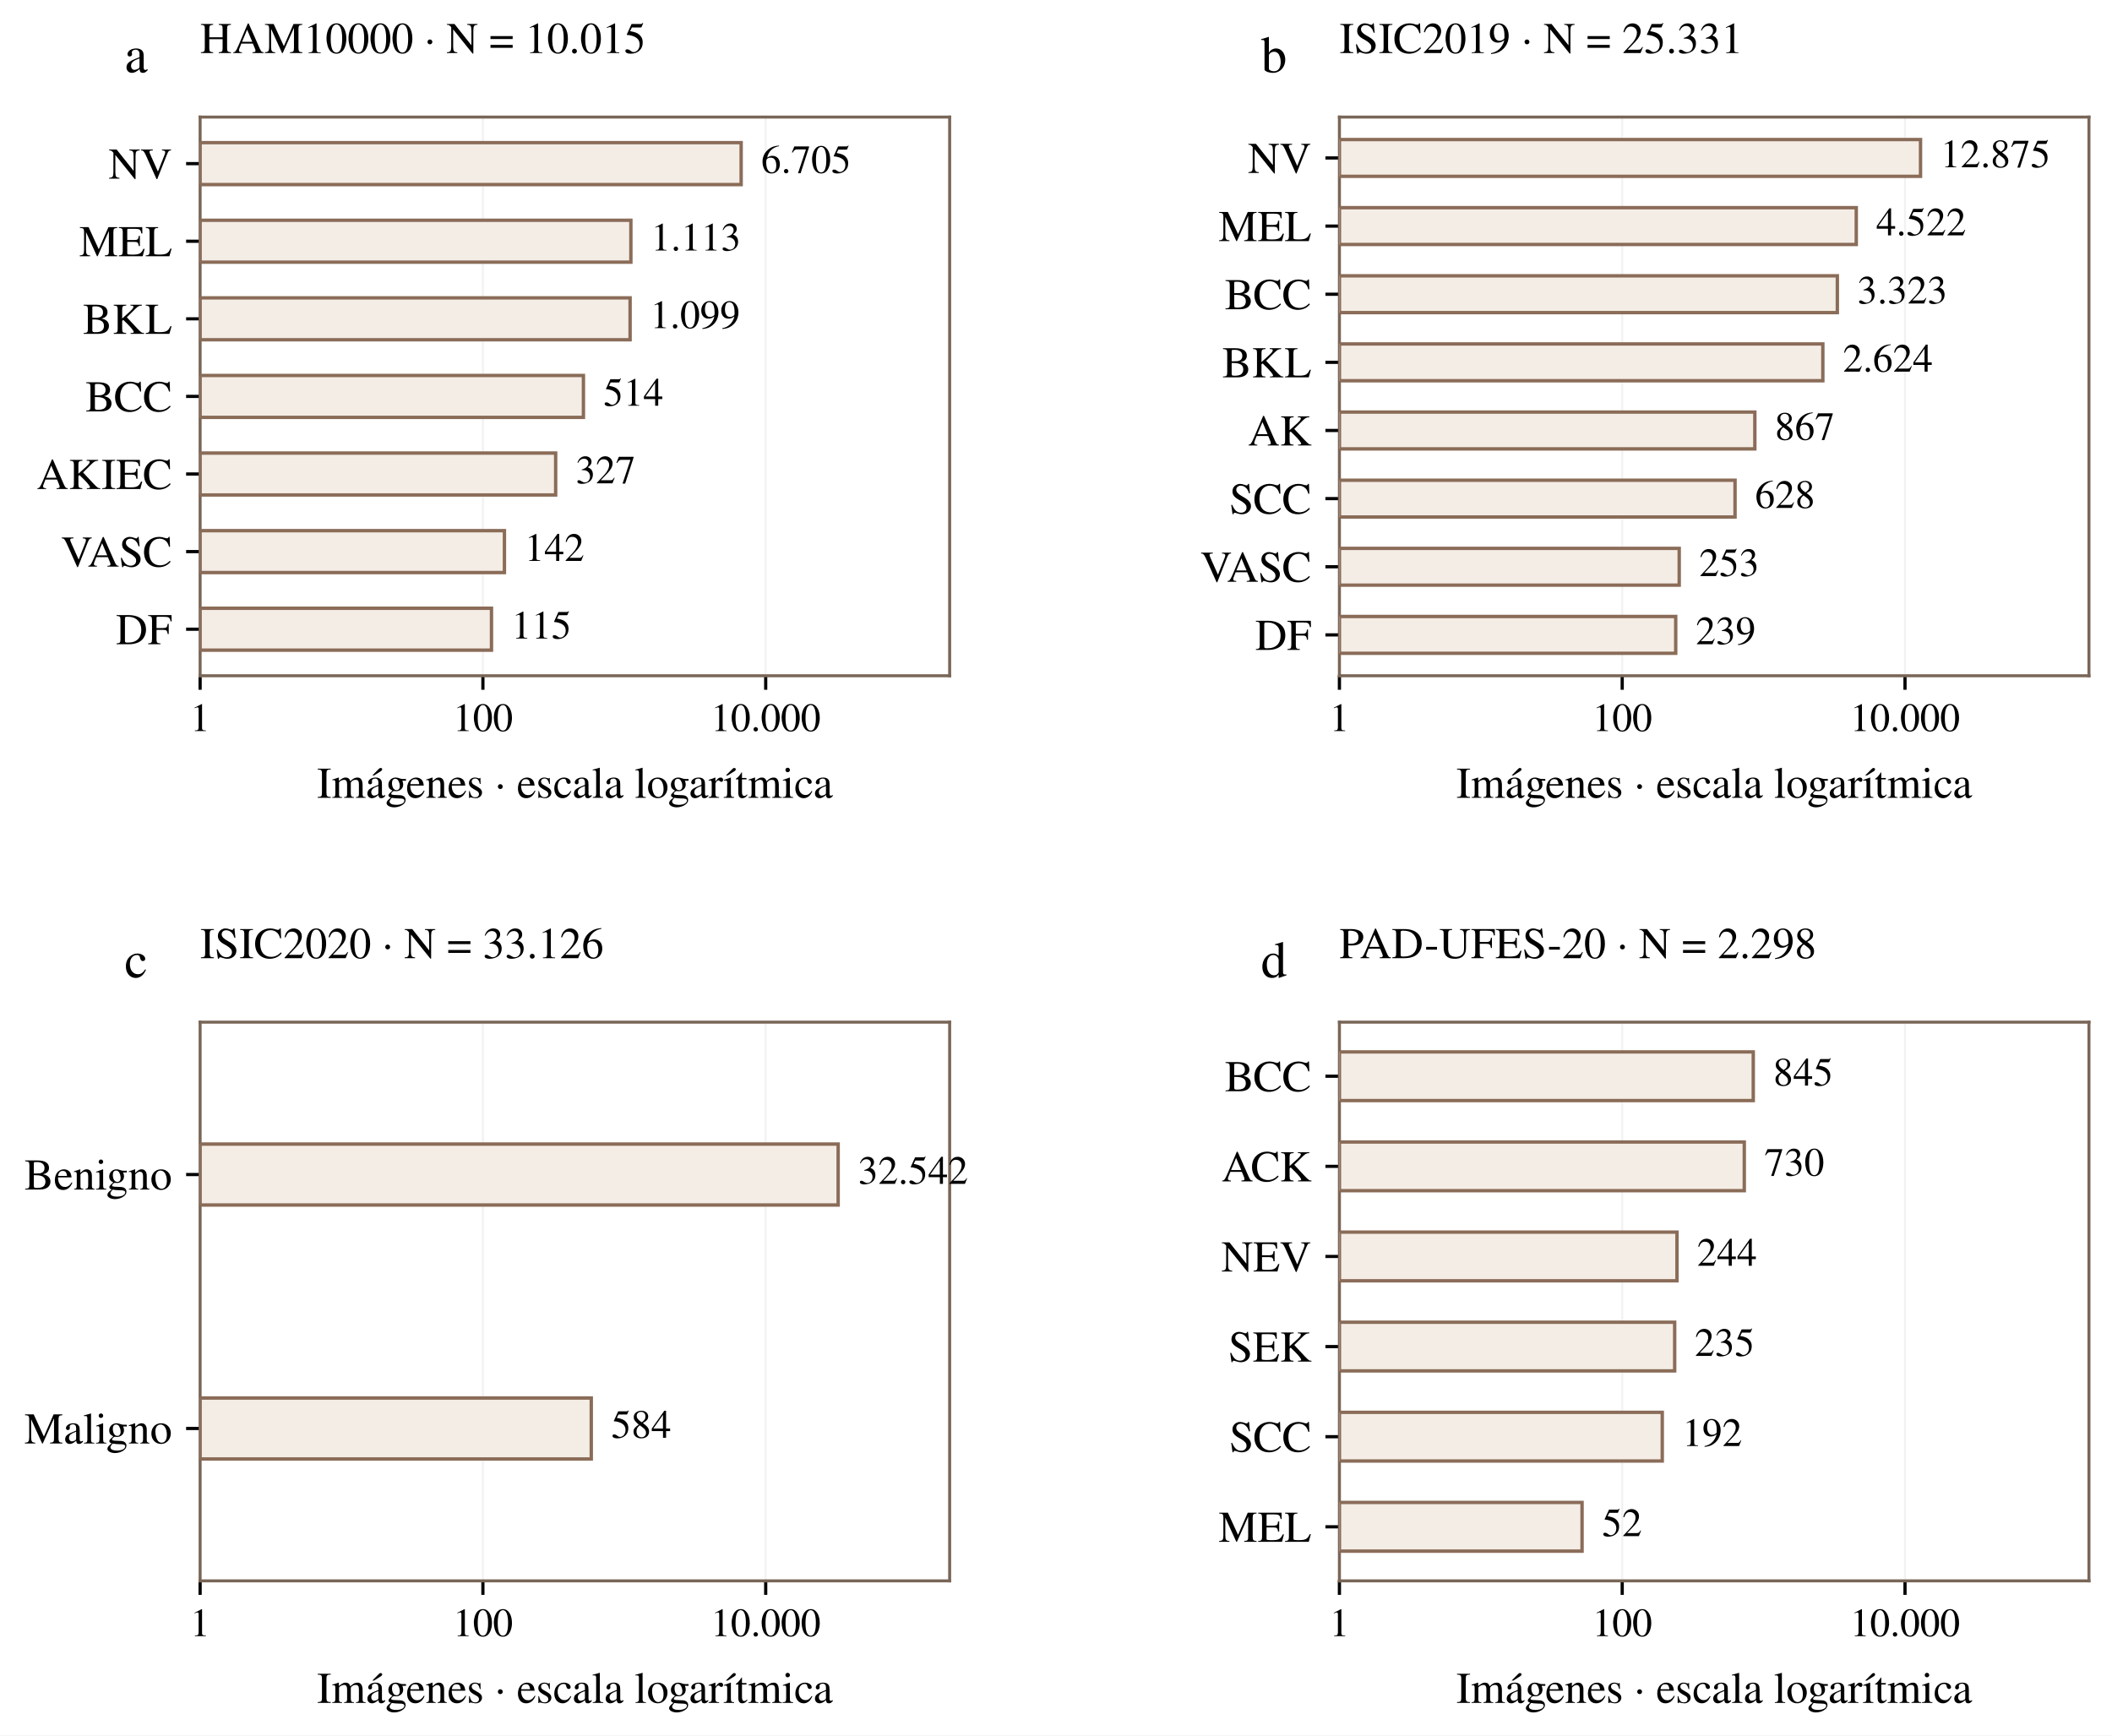
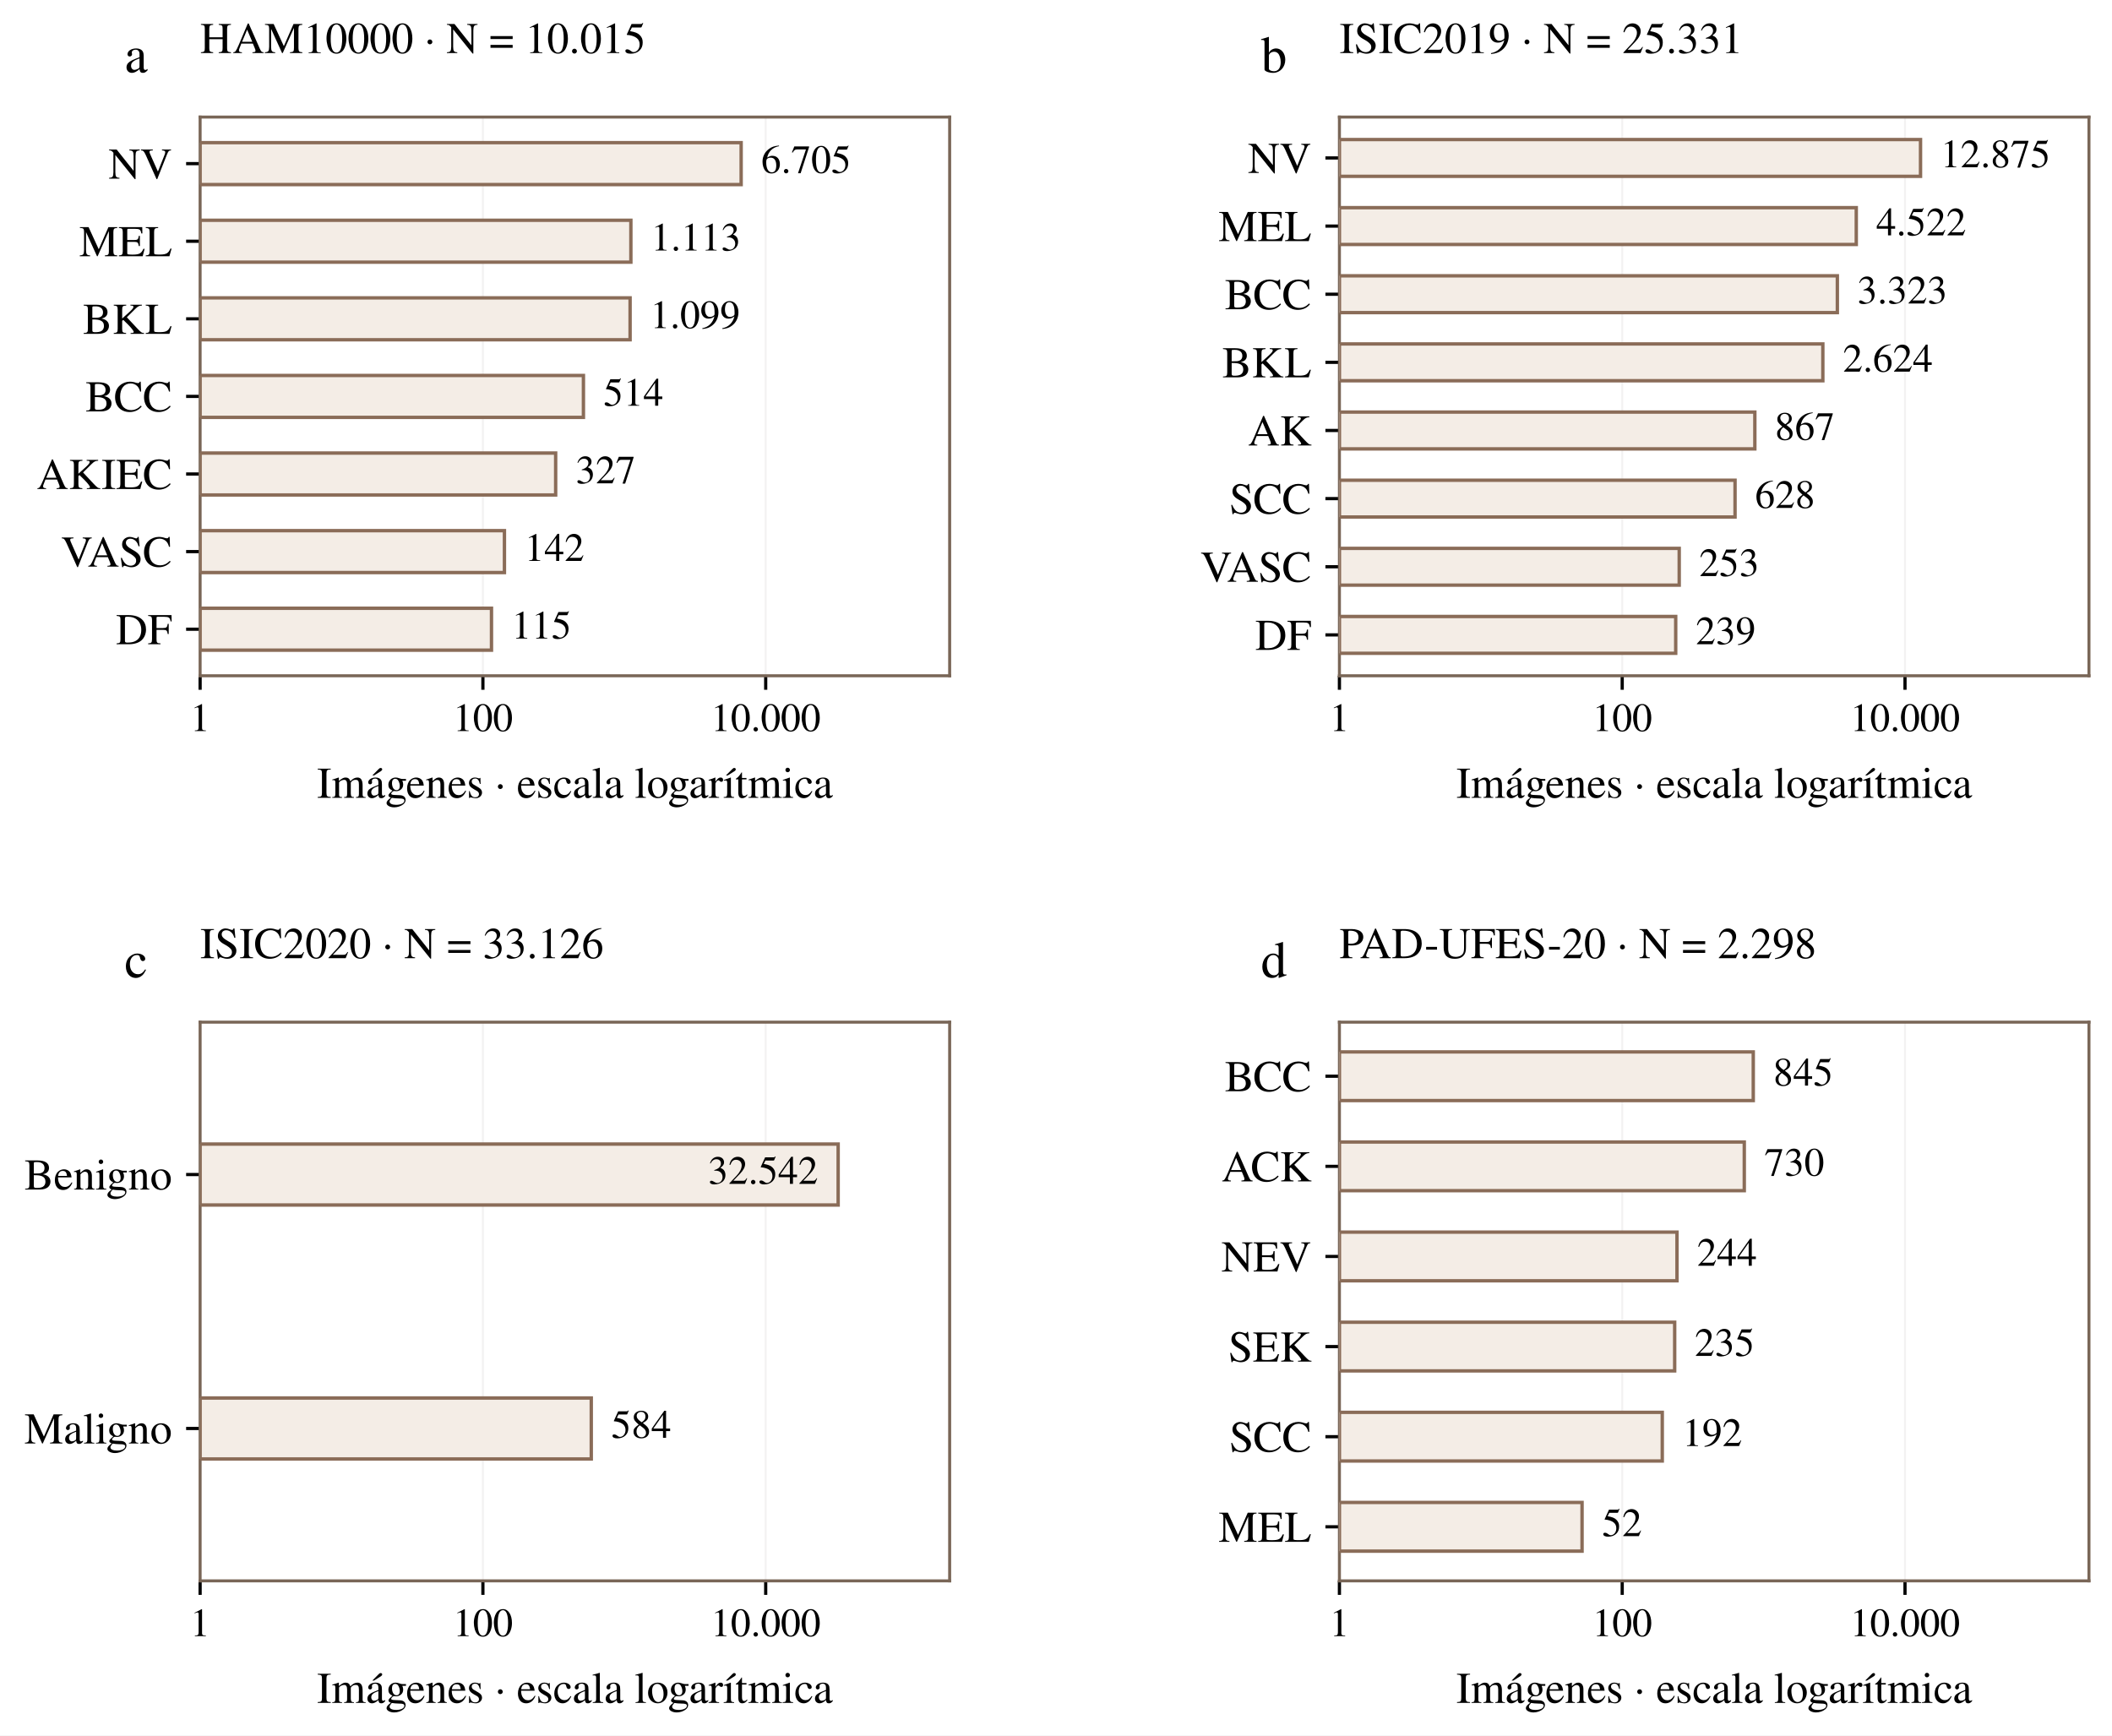
<svg xmlns="http://www.w3.org/2000/svg" xmlns:xlink="http://www.w3.org/1999/xlink" width="528.12pt" height="433.991pt" viewBox="0 0 528.12 433.991" version="1.1">
  <defs>
    <style type="text/css">*{stroke-linejoin: round; stroke-linecap: butt}</style>
  </defs>
  <g id="figure_1">
    <g id="patch_1">
      <path d="M 0 433.991  L 528.12 433.991  L 528.12 0  L 0 0  z " style="fill: #ffffff" />
    </g>
    <g id="axes_1">
      <g id="patch_2">
        <path d="M 50.04 168.986  L 237.468 168.986  L 237.468 29.273  L 50.04 29.273  z " style="fill: #ffffff" />
      </g>
      <g id="matplotlib.axis_1">
        <g id="xtick_1">
          <g id="line2d_1">
-             <path d="M 50.04 168.986  L 50.04 29.273  " clip-path="url(#p2084365f48)" style="fill: none; stroke: #aaa39e; stroke-opacity: 0.14; stroke-width: 0.5; stroke-linecap: square" />
+             <path d="M 50.04 168.986  L 50.04 29.273  " clip-path="url(#pef59a66ba3)" style="fill: none; stroke: #aaa39e; stroke-opacity: 0.14; stroke-width: 0.5; stroke-linecap: square" />
          </g>
          <g id="line2d_2">
            <defs>
-               <path id="m8cbf89b594" d="M 0 0  L 0 3.5  " style="stroke: #000000; stroke-width: 0.8" />
+               <path id="m6e33ac5fca" d="M 0 0  L 0 3.5  " style="stroke: #000000; stroke-width: 0.8" />
            </defs>
            <g>
-               <use xlink:href="#m8cbf89b594" x="50.04" y="168.986" style="stroke: #000000; stroke-width: 0.8" />
+               <use xlink:href="#m6e33ac5fca" x="50.04" y="168.986" style="stroke: #000000; stroke-width: 0.8" />
            </g>
          </g>
          <g id="text_1">
            <text style="font-size: 10px; font-family: 'Nimbus Roman'; text-anchor: middle" x="50.04" y="182.815" transform="rotate(-0 50.03969 182.8153)">1</text>
          </g>
        </g>
        <g id="xtick_2">
          <g id="line2d_3">
-             <path d="M 120.754 168.986  L 120.754 29.273  " clip-path="url(#p2084365f48)" style="fill: none; stroke: #aaa39e; stroke-opacity: 0.14; stroke-width: 0.5; stroke-linecap: square" />
+             <path d="M 120.754 168.986  L 120.754 29.273  " clip-path="url(#pef59a66ba3)" style="fill: none; stroke: #aaa39e; stroke-opacity: 0.14; stroke-width: 0.5; stroke-linecap: square" />
          </g>
          <g id="line2d_4">
            <g>
-               <use xlink:href="#m8cbf89b594" x="120.754" y="168.986" style="stroke: #000000; stroke-width: 0.8" />
+               <use xlink:href="#m6e33ac5fca" x="120.754" y="168.986" style="stroke: #000000; stroke-width: 0.8" />
            </g>
          </g>
          <g id="text_2">
            <text style="font-size: 10px; font-family: 'Nimbus Roman'; text-anchor: middle" x="120.754" y="182.815" transform="rotate(-0 120.7537 182.8153)">100</text>
          </g>
        </g>
        <g id="xtick_3">
          <g id="line2d_5">
-             <path d="M 191.468 168.986  L 191.468 29.273  " clip-path="url(#p2084365f48)" style="fill: none; stroke: #aaa39e; stroke-opacity: 0.14; stroke-width: 0.5; stroke-linecap: square" />
+             <path d="M 191.468 168.986  L 191.468 29.273  " clip-path="url(#pef59a66ba3)" style="fill: none; stroke: #aaa39e; stroke-opacity: 0.14; stroke-width: 0.5; stroke-linecap: square" />
          </g>
          <g id="line2d_6">
            <g>
-               <use xlink:href="#m8cbf89b594" x="191.468" y="168.986" style="stroke: #000000; stroke-width: 0.8" />
+               <use xlink:href="#m6e33ac5fca" x="191.468" y="168.986" style="stroke: #000000; stroke-width: 0.8" />
            </g>
          </g>
          <g id="text_3">
            <text style="font-size: 10px; font-family: 'Nimbus Roman'; text-anchor: middle" x="191.468" y="182.815" transform="rotate(-0 191.4677 182.8153)">10.000</text>
          </g>
        </g>
        <g id="text_4">
          <text style="font-size: 11px; font-family: 'Nimbus Roman'; text-anchor: middle" x="143.754" y="199.498" transform="rotate(-0 143.754 199.4983)">Imágenes · escala logarítmica</text>
        </g>
      </g>
      <g id="matplotlib.axis_2">
        <g id="ytick_1">
          <g id="line2d_7">
            <defs>
-               <path id="m8d939bfc27" d="M 0 0  L -3.5 0  " style="stroke: #000000; stroke-width: 0.8" />
+               <path id="m99e41a41b9" d="M 0 0  L -3.5 0  " style="stroke: #000000; stroke-width: 0.8" />
            </defs>
            <g>
-               <use xlink:href="#m8d939bfc27" x="50.04" y="40.915" style="stroke: #000000; stroke-width: 0.8" />
+               <use xlink:href="#m99e41a41b9" x="50.04" y="40.915" style="stroke: #000000; stroke-width: 0.8" />
            </g>
          </g>
          <g id="text_5">
            <text style="font-size: 11px; font-family: 'Nimbus Roman'; text-anchor: end" x="43.04" y="44.672" transform="rotate(-0 43.03969 44.67173)">NV</text>
          </g>
        </g>
        <g id="ytick_2">
          <g id="line2d_8">
            <g>
-               <use xlink:href="#m8d939bfc27" x="50.04" y="60.32" style="stroke: #000000; stroke-width: 0.8" />
+               <use xlink:href="#m99e41a41b9" x="50.04" y="60.32" style="stroke: #000000; stroke-width: 0.8" />
            </g>
          </g>
          <g id="text_6">
            <text style="font-size: 11px; font-family: 'Nimbus Roman'; text-anchor: end" x="43.04" y="64.076" transform="rotate(-0 43.03969 64.07631)">MEL</text>
          </g>
        </g>
        <g id="ytick_3">
          <g id="line2d_9">
            <g>
-               <use xlink:href="#m8d939bfc27" x="50.04" y="79.725" style="stroke: #000000; stroke-width: 0.8" />
+               <use xlink:href="#m99e41a41b9" x="50.04" y="79.725" style="stroke: #000000; stroke-width: 0.8" />
            </g>
          </g>
          <g id="text_7">
            <text style="font-size: 11px; font-family: 'Nimbus Roman'; text-anchor: end" x="43.04" y="83.481" transform="rotate(-0 43.03969 83.48089)">BKL</text>
          </g>
        </g>
        <g id="ytick_4">
          <g id="line2d_10">
            <g>
-               <use xlink:href="#m8d939bfc27" x="50.04" y="99.129" style="stroke: #000000; stroke-width: 0.8" />
+               <use xlink:href="#m99e41a41b9" x="50.04" y="99.129" style="stroke: #000000; stroke-width: 0.8" />
            </g>
          </g>
          <g id="text_8">
            <text style="font-size: 11px; font-family: 'Nimbus Roman'; text-anchor: end" x="43.04" y="102.885" transform="rotate(-0 43.03969 102.8855)">BCC</text>
          </g>
        </g>
        <g id="ytick_5">
          <g id="line2d_11">
            <g>
-               <use xlink:href="#m8d939bfc27" x="50.04" y="118.534" style="stroke: #000000; stroke-width: 0.8" />
+               <use xlink:href="#m99e41a41b9" x="50.04" y="118.534" style="stroke: #000000; stroke-width: 0.8" />
            </g>
          </g>
          <g id="text_9">
            <text style="font-size: 11px; font-family: 'Nimbus Roman'; text-anchor: end" x="43.04" y="122.29" transform="rotate(-0 43.03969 122.2901)">AKIEC</text>
          </g>
        </g>
        <g id="ytick_6">
          <g id="line2d_12">
            <g>
-               <use xlink:href="#m8d939bfc27" x="50.04" y="137.938" style="stroke: #000000; stroke-width: 0.8" />
+               <use xlink:href="#m99e41a41b9" x="50.04" y="137.938" style="stroke: #000000; stroke-width: 0.8" />
            </g>
          </g>
          <g id="text_10">
            <text style="font-size: 11px; font-family: 'Nimbus Roman'; text-anchor: end" x="43.04" y="141.695" transform="rotate(-0 43.03969 141.6946)">VASC</text>
          </g>
        </g>
        <g id="ytick_7">
          <g id="line2d_13">
            <g>
-               <use xlink:href="#m8d939bfc27" x="50.04" y="157.343" style="stroke: #000000; stroke-width: 0.8" />
+               <use xlink:href="#m99e41a41b9" x="50.04" y="157.343" style="stroke: #000000; stroke-width: 0.8" />
            </g>
          </g>
          <g id="text_11">
            <text style="font-size: 11px; font-family: 'Nimbus Roman'; text-anchor: end" x="43.04" y="161.099" transform="rotate(-0 43.03969 161.0992)">DF</text>
          </g>
        </g>
      </g>
      <g id="patch_3">
        <path d="M 50.04 168.986  L 50.04 29.273  " style="fill: none; stroke: #796657; stroke-width: 0.75; stroke-linejoin: miter; stroke-linecap: square" />
      </g>
      <g id="patch_4">
        <path d="M 237.468 168.986  L 237.468 29.273  " style="fill: none; stroke: #796657; stroke-width: 0.75; stroke-linejoin: miter; stroke-linecap: square" />
      </g>
      <g id="patch_5">
        <path d="M 50.04 168.986  L 237.468 168.986  " style="fill: none; stroke: #796657; stroke-width: 0.75; stroke-linejoin: miter; stroke-linecap: square" />
      </g>
      <g id="patch_6">
        <path d="M 50.04 29.273  L 237.468 29.273  " style="fill: none; stroke: #796657; stroke-width: 0.75; stroke-linejoin: miter; stroke-linecap: square" />
      </g>
      <g id="patch_7">
-         <path d="M 50.04 35.676  L 185.33 35.676  L 185.33 46.155  L 50.04 46.155  z " clip-path="url(#p2084365f48)" style="fill: #f4ede6; stroke: #8a6c58; stroke-width: 0.85; stroke-linejoin: miter" />
+         <path d="M 50.04 35.676  L 185.33 35.676  L 185.33 46.155  L 50.04 46.155  z " clip-path="url(#pef59a66ba3)" style="fill: #f4ede6; stroke: #8a6c58; stroke-width: 0.85; stroke-linejoin: miter" />
      </g>
      <g id="patch_8">
-         <path d="M 50.04 55.081  L 157.755 55.081  L 157.755 65.559  L 50.04 65.559  z " clip-path="url(#p2084365f48)" style="fill: #f4ede6; stroke: #8a6c58; stroke-width: 0.85; stroke-linejoin: miter" />
+         <path d="M 50.04 55.081  L 157.755 55.081  L 157.755 65.559  L 50.04 65.559  z " clip-path="url(#pef59a66ba3)" style="fill: #f4ede6; stroke: #8a6c58; stroke-width: 0.85; stroke-linejoin: miter" />
      </g>
      <g id="patch_9">
-         <path d="M 50.04 74.485  L 157.56 74.485  L 157.56 84.964  L 50.04 84.964  z " clip-path="url(#p2084365f48)" style="fill: #f4ede6; stroke: #8a6c58; stroke-width: 0.85; stroke-linejoin: miter" />
+         <path d="M 50.04 74.485  L 157.56 74.485  L 157.56 84.964  L 50.04 84.964  z " clip-path="url(#pef59a66ba3)" style="fill: #f4ede6; stroke: #8a6c58; stroke-width: 0.85; stroke-linejoin: miter" />
      </g>
      <g id="patch_10">
-         <path d="M 50.04 93.89  L 145.891 93.89  L 145.891 104.368  L 50.04 104.368  z " clip-path="url(#p2084365f48)" style="fill: #f4ede6; stroke: #8a6c58; stroke-width: 0.85; stroke-linejoin: miter" />
+         <path d="M 50.04 93.89  L 145.891 93.89  L 145.891 104.368  L 50.04 104.368  z " clip-path="url(#pef59a66ba3)" style="fill: #f4ede6; stroke: #8a6c58; stroke-width: 0.85; stroke-linejoin: miter" />
      </g>
      <g id="patch_11">
-         <path d="M 50.04 113.294  L 138.947 113.294  L 138.947 123.773  L 50.04 123.773  z " clip-path="url(#p2084365f48)" style="fill: #f4ede6; stroke: #8a6c58; stroke-width: 0.85; stroke-linejoin: miter" />
+         <path d="M 50.04 113.294  L 138.947 113.294  L 138.947 123.773  L 50.04 123.773  z " clip-path="url(#pef59a66ba3)" style="fill: #f4ede6; stroke: #8a6c58; stroke-width: 0.85; stroke-linejoin: miter" />
      </g>
      <g id="patch_12">
-         <path d="M 50.04 132.699  L 126.138 132.699  L 126.138 143.178  L 50.04 143.178  z " clip-path="url(#p2084365f48)" style="fill: #f4ede6; stroke: #8a6c58; stroke-width: 0.85; stroke-linejoin: miter" />
+         <path d="M 50.04 132.699  L 126.138 132.699  L 126.138 143.178  L 50.04 143.178  z " clip-path="url(#pef59a66ba3)" style="fill: #f4ede6; stroke: #8a6c58; stroke-width: 0.85; stroke-linejoin: miter" />
      </g>
      <g id="patch_13">
-         <path d="M 50.04 152.104  L 122.9 152.104  L 122.9 162.582  L 50.04 162.582  z " clip-path="url(#p2084365f48)" style="fill: #f4ede6; stroke: #8a6c58; stroke-width: 0.85; stroke-linejoin: miter" />
+         <path d="M 50.04 152.104  L 122.9 152.104  L 122.9 162.582  L 50.04 162.582  z " clip-path="url(#pef59a66ba3)" style="fill: #f4ede6; stroke: #8a6c58; stroke-width: 0.85; stroke-linejoin: miter" />
      </g>
      <g id="text_12">
        <text style="font-size: 13px; font-family: 'Nimbus Roman'; text-anchor: end" x="36.92" y="18.096" transform="rotate(-0 36.91969 18.09562)">a</text>
      </g>
      <g id="text_13">
        <text style="font-size: 10px; font-family: 'Nimbus Roman'; text-anchor: start" x="190.33" y="43.245" transform="rotate(-0 190.3297 43.24509)">6.705</text>
      </g>
      <g id="text_14">
        <text style="font-size: 10px; font-family: 'Nimbus Roman'; text-anchor: start" x="162.755" y="62.65" transform="rotate(-0 162.7546 62.64967)">1.113</text>
      </g>
      <g id="text_15">
        <text style="font-size: 10px; font-family: 'Nimbus Roman'; text-anchor: start" x="162.56" y="82.054" transform="rotate(-0 162.5603 82.05425)">1.099</text>
      </g>
      <g id="text_16">
        <text style="font-size: 10px; font-family: 'Nimbus Roman'; text-anchor: start" x="150.891" y="101.459" transform="rotate(-0 150.8912 101.4588)">514</text>
      </g>
      <g id="text_17">
        <text style="font-size: 10px; font-family: 'Nimbus Roman'; text-anchor: start" x="143.947" y="120.863" transform="rotate(-0 143.9466 120.8634)">327</text>
      </g>
      <g id="text_18">
        <text style="font-size: 10px; font-family: 'Nimbus Roman'; text-anchor: start" x="131.138" y="140.268" transform="rotate(-0 131.1382 140.268)">142</text>
      </g>
      <g id="text_19">
        <text style="font-size: 10px; font-family: 'Nimbus Roman'; text-anchor: start" x="127.9" y="159.673" transform="rotate(-0 127.8998 159.6726)">115</text>
      </g>
      <g id="text_20">
        <text style="font-size: 11px; font-family: 'Nimbus Roman'; text-anchor: start" x="50.04" y="13.273" transform="rotate(-0 50.03969 13.27266)">HAM10000 · N = 10.015</text>
      </g>
    </g>
    <g id="axes_2">
      <g id="patch_14">
        <path d="M 334.931 168.986  L 522.36 168.986  L 522.36 29.273  L 334.931 29.273  z " style="fill: #ffffff" />
      </g>
      <g id="matplotlib.axis_3">
        <g id="xtick_4">
          <g id="line2d_14">
-             <path d="M 334.931 168.986  L 334.931 29.273  " clip-path="url(#p00a32dad13)" style="fill: none; stroke: #aaa39e; stroke-opacity: 0.14; stroke-width: 0.5; stroke-linecap: square" />
+             <path d="M 334.931 168.986  L 334.931 29.273  " clip-path="url(#pa6af65060c)" style="fill: none; stroke: #aaa39e; stroke-opacity: 0.14; stroke-width: 0.5; stroke-linecap: square" />
          </g>
          <g id="line2d_15">
            <g>
-               <use xlink:href="#m8cbf89b594" x="334.931" y="168.986" style="stroke: #000000; stroke-width: 0.8" />
+               <use xlink:href="#m6e33ac5fca" x="334.931" y="168.986" style="stroke: #000000; stroke-width: 0.8" />
            </g>
          </g>
          <g id="text_21">
            <text style="font-size: 10px; font-family: 'Nimbus Roman'; text-anchor: middle" x="334.931" y="182.815" transform="rotate(-0 334.9311 182.8153)">1</text>
          </g>
        </g>
        <g id="xtick_5">
          <g id="line2d_16">
-             <path d="M 405.645 168.986  L 405.645 29.273  " clip-path="url(#p00a32dad13)" style="fill: none; stroke: #aaa39e; stroke-opacity: 0.14; stroke-width: 0.5; stroke-linecap: square" />
+             <path d="M 405.645 168.986  L 405.645 29.273  " clip-path="url(#pa6af65060c)" style="fill: none; stroke: #aaa39e; stroke-opacity: 0.14; stroke-width: 0.5; stroke-linecap: square" />
          </g>
          <g id="line2d_17">
            <g>
-               <use xlink:href="#m8cbf89b594" x="405.645" y="168.986" style="stroke: #000000; stroke-width: 0.8" />
+               <use xlink:href="#m6e33ac5fca" x="405.645" y="168.986" style="stroke: #000000; stroke-width: 0.8" />
            </g>
          </g>
          <g id="text_22">
            <text style="font-size: 10px; font-family: 'Nimbus Roman'; text-anchor: middle" x="405.645" y="182.815" transform="rotate(-0 405.6451 182.8153)">100</text>
          </g>
        </g>
        <g id="xtick_6">
          <g id="line2d_18">
-             <path d="M 476.359 168.986  L 476.359 29.273  " clip-path="url(#p00a32dad13)" style="fill: none; stroke: #aaa39e; stroke-opacity: 0.14; stroke-width: 0.5; stroke-linecap: square" />
+             <path d="M 476.359 168.986  L 476.359 29.273  " clip-path="url(#pa6af65060c)" style="fill: none; stroke: #aaa39e; stroke-opacity: 0.14; stroke-width: 0.5; stroke-linecap: square" />
          </g>
          <g id="line2d_19">
            <g>
-               <use xlink:href="#m8cbf89b594" x="476.359" y="168.986" style="stroke: #000000; stroke-width: 0.8" />
+               <use xlink:href="#m6e33ac5fca" x="476.359" y="168.986" style="stroke: #000000; stroke-width: 0.8" />
            </g>
          </g>
          <g id="text_23">
            <text style="font-size: 10px; font-family: 'Nimbus Roman'; text-anchor: middle" x="476.359" y="182.815" transform="rotate(-0 476.3592 182.8153)">10.000</text>
          </g>
        </g>
        <g id="text_24">
          <text style="font-size: 11px; font-family: 'Nimbus Roman'; text-anchor: middle" x="428.645" y="199.498" transform="rotate(-0 428.6454 199.4983)">Imágenes · escala logarítmica</text>
        </g>
      </g>
      <g id="matplotlib.axis_4">
        <g id="ytick_8">
          <g id="line2d_20">
            <g>
-               <use xlink:href="#m8d939bfc27" x="334.931" y="39.496" style="stroke: #000000; stroke-width: 0.8" />
+               <use xlink:href="#m99e41a41b9" x="334.931" y="39.496" style="stroke: #000000; stroke-width: 0.8" />
            </g>
          </g>
          <g id="text_25">
            <text style="font-size: 11px; font-family: 'Nimbus Roman'; text-anchor: end" x="327.931" y="43.252" transform="rotate(-0 327.9311 43.25189)">NV</text>
          </g>
        </g>
        <g id="ytick_9">
          <g id="line2d_21">
            <g>
-               <use xlink:href="#m8d939bfc27" x="334.931" y="56.534" style="stroke: #000000; stroke-width: 0.8" />
+               <use xlink:href="#m99e41a41b9" x="334.931" y="56.534" style="stroke: #000000; stroke-width: 0.8" />
            </g>
          </g>
          <g id="text_26">
            <text style="font-size: 11px; font-family: 'Nimbus Roman'; text-anchor: end" x="327.931" y="60.29" transform="rotate(-0 327.9311 60.29005)">MEL</text>
          </g>
        </g>
        <g id="ytick_10">
          <g id="line2d_22">
            <g>
-               <use xlink:href="#m8d939bfc27" x="334.931" y="73.572" style="stroke: #000000; stroke-width: 0.8" />
+               <use xlink:href="#m99e41a41b9" x="334.931" y="73.572" style="stroke: #000000; stroke-width: 0.8" />
            </g>
          </g>
          <g id="text_27">
            <text style="font-size: 11px; font-family: 'Nimbus Roman'; text-anchor: end" x="327.931" y="77.328" transform="rotate(-0 327.9311 77.32822)">BCC</text>
          </g>
        </g>
        <g id="ytick_11">
          <g id="line2d_23">
            <g>
-               <use xlink:href="#m8d939bfc27" x="334.931" y="90.61" style="stroke: #000000; stroke-width: 0.8" />
+               <use xlink:href="#m99e41a41b9" x="334.931" y="90.61" style="stroke: #000000; stroke-width: 0.8" />
            </g>
          </g>
          <g id="text_28">
            <text style="font-size: 11px; font-family: 'Nimbus Roman'; text-anchor: end" x="327.931" y="94.366" transform="rotate(-0 327.9311 94.36639)">BKL</text>
          </g>
        </g>
        <g id="ytick_12">
          <g id="line2d_24">
            <g>
-               <use xlink:href="#m8d939bfc27" x="334.931" y="107.648" style="stroke: #000000; stroke-width: 0.8" />
+               <use xlink:href="#m99e41a41b9" x="334.931" y="107.648" style="stroke: #000000; stroke-width: 0.8" />
            </g>
          </g>
          <g id="text_29">
            <text style="font-size: 11px; font-family: 'Nimbus Roman'; text-anchor: end" x="327.931" y="111.405" transform="rotate(-0 327.9311 111.4046)">AK</text>
          </g>
        </g>
        <g id="ytick_13">
          <g id="line2d_25">
            <g>
-               <use xlink:href="#m8d939bfc27" x="334.931" y="124.686" style="stroke: #000000; stroke-width: 0.8" />
+               <use xlink:href="#m99e41a41b9" x="334.931" y="124.686" style="stroke: #000000; stroke-width: 0.8" />
            </g>
          </g>
          <g id="text_30">
            <text style="font-size: 11px; font-family: 'Nimbus Roman'; text-anchor: end" x="327.931" y="128.443" transform="rotate(-0 327.9311 128.4427)">SCC</text>
          </g>
        </g>
        <g id="ytick_14">
          <g id="line2d_26">
            <g>
-               <use xlink:href="#m8d939bfc27" x="334.931" y="141.725" style="stroke: #000000; stroke-width: 0.8" />
+               <use xlink:href="#m99e41a41b9" x="334.931" y="141.725" style="stroke: #000000; stroke-width: 0.8" />
            </g>
          </g>
          <g id="text_31">
            <text style="font-size: 11px; font-family: 'Nimbus Roman'; text-anchor: end" x="327.931" y="145.481" transform="rotate(-0 327.9311 145.4809)">VASC</text>
          </g>
        </g>
        <g id="ytick_15">
          <g id="line2d_27">
            <g>
-               <use xlink:href="#m8d939bfc27" x="334.931" y="158.763" style="stroke: #000000; stroke-width: 0.8" />
+               <use xlink:href="#m99e41a41b9" x="334.931" y="158.763" style="stroke: #000000; stroke-width: 0.8" />
            </g>
          </g>
          <g id="text_32">
            <text style="font-size: 11px; font-family: 'Nimbus Roman'; text-anchor: end" x="327.931" y="162.519" transform="rotate(-0 327.9311 162.5191)">DF</text>
          </g>
        </g>
      </g>
      <g id="patch_15">
        <path d="M 334.931 168.986  L 334.931 29.273  " style="fill: none; stroke: #796657; stroke-width: 0.75; stroke-linejoin: miter; stroke-linecap: square" />
      </g>
      <g id="patch_16">
        <path d="M 522.36 168.986  L 522.36 29.273  " style="fill: none; stroke: #796657; stroke-width: 0.75; stroke-linejoin: miter; stroke-linecap: square" />
      </g>
      <g id="patch_17">
        <path d="M 334.931 168.986  L 522.36 168.986  " style="fill: none; stroke: #796657; stroke-width: 0.75; stroke-linejoin: miter; stroke-linecap: square" />
      </g>
      <g id="patch_18">
        <path d="M 334.931 29.273  L 522.36 29.273  " style="fill: none; stroke: #796657; stroke-width: 0.75; stroke-linejoin: miter; stroke-linecap: square" />
      </g>
      <g id="patch_19">
-         <path d="M 334.931 34.895  L 480.239 34.895  L 480.239 44.096  L 334.931 44.096  z " clip-path="url(#p00a32dad13)" style="fill: #f4ede6; stroke: #8a6c58; stroke-width: 0.85; stroke-linejoin: miter" />
+         <path d="M 334.931 34.895  L 480.239 34.895  L 480.239 44.096  L 334.931 44.096  z " clip-path="url(#pa6af65060c)" style="fill: #f4ede6; stroke: #8a6c58; stroke-width: 0.85; stroke-linejoin: miter" />
      </g>
      <g id="patch_20">
-         <path d="M 334.931 51.933  L 464.173 51.933  L 464.173 61.134  L 334.931 61.134  z " clip-path="url(#p00a32dad13)" style="fill: #f4ede6; stroke: #8a6c58; stroke-width: 0.85; stroke-linejoin: miter" />
+         <path d="M 334.931 51.933  L 464.173 51.933  L 464.173 61.134  L 334.931 61.134  z " clip-path="url(#pa6af65060c)" style="fill: #f4ede6; stroke: #8a6c58; stroke-width: 0.85; stroke-linejoin: miter" />
      </g>
      <g id="patch_21">
-         <path d="M 334.931 68.972  L 459.442 68.972  L 459.442 78.172  L 334.931 78.172  z " clip-path="url(#p00a32dad13)" style="fill: #f4ede6; stroke: #8a6c58; stroke-width: 0.85; stroke-linejoin: miter" />
+         <path d="M 334.931 68.972  L 459.442 68.972  L 459.442 78.172  L 334.931 78.172  z " clip-path="url(#pa6af65060c)" style="fill: #f4ede6; stroke: #8a6c58; stroke-width: 0.85; stroke-linejoin: miter" />
      </g>
      <g id="patch_22">
-         <path d="M 334.931 86.01  L 455.815 86.01  L 455.815 95.21  L 334.931 95.21  z " clip-path="url(#p00a32dad13)" style="fill: #f4ede6; stroke: #8a6c58; stroke-width: 0.85; stroke-linejoin: miter" />
+         <path d="M 334.931 86.01  L 455.815 86.01  L 455.815 95.21  L 334.931 95.21  z " clip-path="url(#pa6af65060c)" style="fill: #f4ede6; stroke: #8a6c58; stroke-width: 0.85; stroke-linejoin: miter" />
      </g>
      <g id="patch_23">
-         <path d="M 334.931 103.048  L 438.811 103.048  L 438.811 112.249  L 334.931 112.249  z " clip-path="url(#p00a32dad13)" style="fill: #f4ede6; stroke: #8a6c58; stroke-width: 0.85; stroke-linejoin: miter" />
+         <path d="M 334.931 103.048  L 438.811 103.048  L 438.811 112.249  L 334.931 112.249  z " clip-path="url(#pa6af65060c)" style="fill: #f4ede6; stroke: #8a6c58; stroke-width: 0.85; stroke-linejoin: miter" />
      </g>
      <g id="patch_24">
-         <path d="M 334.931 120.086  L 433.859 120.086  L 433.859 129.287  L 334.931 129.287  z " clip-path="url(#p00a32dad13)" style="fill: #f4ede6; stroke: #8a6c58; stroke-width: 0.85; stroke-linejoin: miter" />
+         <path d="M 334.931 120.086  L 433.859 120.086  L 433.859 129.287  L 334.931 129.287  z " clip-path="url(#pa6af65060c)" style="fill: #f4ede6; stroke: #8a6c58; stroke-width: 0.85; stroke-linejoin: miter" />
      </g>
      <g id="patch_25">
-         <path d="M 334.931 137.124  L 419.898 137.124  L 419.898 146.325  L 334.931 146.325  z " clip-path="url(#p00a32dad13)" style="fill: #f4ede6; stroke: #8a6c58; stroke-width: 0.85; stroke-linejoin: miter" />
+         <path d="M 334.931 137.124  L 419.898 137.124  L 419.898 146.325  L 334.931 146.325  z " clip-path="url(#pa6af65060c)" style="fill: #f4ede6; stroke: #8a6c58; stroke-width: 0.85; stroke-linejoin: miter" />
      </g>
      <g id="patch_26">
-         <path d="M 334.931 154.162  L 419.024 154.162  L 419.024 163.363  L 334.931 163.363  z " clip-path="url(#p00a32dad13)" style="fill: #f4ede6; stroke: #8a6c58; stroke-width: 0.85; stroke-linejoin: miter" />
+         <path d="M 334.931 154.162  L 419.024 154.162  L 419.024 163.363  L 334.931 163.363  z " clip-path="url(#pa6af65060c)" style="fill: #f4ede6; stroke: #8a6c58; stroke-width: 0.85; stroke-linejoin: miter" />
      </g>
      <g id="text_33">
        <text style="font-size: 13px; font-family: 'Nimbus Roman'; text-anchor: end" x="321.811" y="18.096" transform="rotate(-0 321.8111 18.09562)">b</text>
      </g>
      <g id="text_34">
        <text style="font-size: 10px; font-family: 'Nimbus Roman'; text-anchor: start" x="485.239" y="41.825" transform="rotate(-0 485.2395 41.82525)">12.875</text>
      </g>
      <g id="text_35">
        <text style="font-size: 10px; font-family: 'Nimbus Roman'; text-anchor: start" x="469.173" y="58.863" transform="rotate(-0 469.1727 58.86341)">4.522</text>
      </g>
      <g id="text_36">
        <text style="font-size: 10px; font-family: 'Nimbus Roman'; text-anchor: start" x="464.442" y="75.902" transform="rotate(-0 464.4419 75.90158)">3.323</text>
      </g>
      <g id="text_37">
        <text style="font-size: 10px; font-family: 'Nimbus Roman'; text-anchor: start" x="460.815" y="92.94" transform="rotate(-0 460.8155 92.93975)">2.624</text>
      </g>
      <g id="text_38">
        <text style="font-size: 10px; font-family: 'Nimbus Roman'; text-anchor: start" x="443.811" y="109.978" transform="rotate(-0 443.8107 109.9779)">867</text>
      </g>
      <g id="text_39">
        <text style="font-size: 10px; font-family: 'Nimbus Roman'; text-anchor: start" x="438.859" y="127.016" transform="rotate(-0 438.8586 127.0161)">628</text>
      </g>
      <g id="text_40">
        <text style="font-size: 10px; font-family: 'Nimbus Roman'; text-anchor: start" x="424.898" y="144.054" transform="rotate(-0 424.8983 144.0543)">253</text>
      </g>
      <g id="text_41">
        <text style="font-size: 10px; font-family: 'Nimbus Roman'; text-anchor: start" x="424.024" y="161.092" transform="rotate(-0 424.0242 161.0924)">239</text>
      </g>
      <g id="text_42">
        <text style="font-size: 11px; font-family: 'Nimbus Roman'; text-anchor: start" x="334.931" y="13.273" transform="rotate(-0 334.9311 13.27266)">ISIC2019 · N = 25.331</text>
      </g>
    </g>
    <g id="axes_3">
      <g id="patch_27">
        <path d="M 50.04 395.321  L 237.468 395.321  L 237.468 255.608  L 50.04 255.608  z " style="fill: #ffffff" />
      </g>
      <g id="matplotlib.axis_5">
        <g id="xtick_7">
          <g id="line2d_28">
-             <path d="M 50.04 395.321  L 50.04 255.608  " clip-path="url(#p891e533e16)" style="fill: none; stroke: #aaa39e; stroke-opacity: 0.14; stroke-width: 0.5; stroke-linecap: square" />
+             <path d="M 50.04 395.321  L 50.04 255.608  " clip-path="url(#pf691ac0408)" style="fill: none; stroke: #aaa39e; stroke-opacity: 0.14; stroke-width: 0.5; stroke-linecap: square" />
          </g>
          <g id="line2d_29">
            <g>
-               <use xlink:href="#m8cbf89b594" x="50.04" y="395.321" style="stroke: #000000; stroke-width: 0.8" />
+               <use xlink:href="#m6e33ac5fca" x="50.04" y="395.321" style="stroke: #000000; stroke-width: 0.8" />
            </g>
          </g>
          <g id="text_43">
            <text style="font-size: 10px; font-family: 'Nimbus Roman'; text-anchor: middle" x="50.04" y="409.15" transform="rotate(-0 50.03969 409.1503)">1</text>
          </g>
        </g>
        <g id="xtick_8">
          <g id="line2d_30">
-             <path d="M 120.754 395.321  L 120.754 255.608  " clip-path="url(#p891e533e16)" style="fill: none; stroke: #aaa39e; stroke-opacity: 0.14; stroke-width: 0.5; stroke-linecap: square" />
+             <path d="M 120.754 395.321  L 120.754 255.608  " clip-path="url(#pf691ac0408)" style="fill: none; stroke: #aaa39e; stroke-opacity: 0.14; stroke-width: 0.5; stroke-linecap: square" />
          </g>
          <g id="line2d_31">
            <g>
-               <use xlink:href="#m8cbf89b594" x="120.754" y="395.321" style="stroke: #000000; stroke-width: 0.8" />
+               <use xlink:href="#m6e33ac5fca" x="120.754" y="395.321" style="stroke: #000000; stroke-width: 0.8" />
            </g>
          </g>
          <g id="text_44">
            <text style="font-size: 10px; font-family: 'Nimbus Roman'; text-anchor: middle" x="120.754" y="409.15" transform="rotate(-0 120.7537 409.1503)">100</text>
          </g>
        </g>
        <g id="xtick_9">
          <g id="line2d_32">
-             <path d="M 191.468 395.321  L 191.468 255.608  " clip-path="url(#p891e533e16)" style="fill: none; stroke: #aaa39e; stroke-opacity: 0.14; stroke-width: 0.5; stroke-linecap: square" />
+             <path d="M 191.468 395.321  L 191.468 255.608  " clip-path="url(#pf691ac0408)" style="fill: none; stroke: #aaa39e; stroke-opacity: 0.14; stroke-width: 0.5; stroke-linecap: square" />
          </g>
          <g id="line2d_33">
            <g>
-               <use xlink:href="#m8cbf89b594" x="191.468" y="395.321" style="stroke: #000000; stroke-width: 0.8" />
+               <use xlink:href="#m6e33ac5fca" x="191.468" y="395.321" style="stroke: #000000; stroke-width: 0.8" />
            </g>
          </g>
          <g id="text_45">
            <text style="font-size: 10px; font-family: 'Nimbus Roman'; text-anchor: middle" x="191.468" y="409.15" transform="rotate(-0 191.4677 409.1503)">10.000</text>
          </g>
        </g>
        <g id="text_46">
          <text style="font-size: 11px; font-family: 'Nimbus Roman'; text-anchor: middle" x="143.754" y="425.833" transform="rotate(-0 143.754 425.8333)">Imágenes · escala logarítmica</text>
        </g>
      </g>
      <g id="matplotlib.axis_6">
        <g id="ytick_16">
          <g id="line2d_34">
            <g>
-               <use xlink:href="#m8d939bfc27" x="50.04" y="293.711" style="stroke: #000000; stroke-width: 0.8" />
+               <use xlink:href="#m99e41a41b9" x="50.04" y="293.711" style="stroke: #000000; stroke-width: 0.8" />
            </g>
          </g>
          <g id="text_47">
            <text style="font-size: 11px; font-family: 'Nimbus Roman'; text-anchor: end" x="43.04" y="297.468" transform="rotate(-0 43.03969 297.4675)">Benigno</text>
          </g>
        </g>
        <g id="ytick_17">
          <g id="line2d_35">
            <g>
-               <use xlink:href="#m8d939bfc27" x="50.04" y="357.217" style="stroke: #000000; stroke-width: 0.8" />
+               <use xlink:href="#m99e41a41b9" x="50.04" y="357.217" style="stroke: #000000; stroke-width: 0.8" />
            </g>
          </g>
          <g id="text_48">
            <text style="font-size: 11px; font-family: 'Nimbus Roman'; text-anchor: end" x="43.04" y="360.973" transform="rotate(-0 43.03969 360.9734)">Maligno</text>
          </g>
        </g>
      </g>
      <g id="patch_28">
        <path d="M 50.04 395.321  L 50.04 255.608  " style="fill: none; stroke: #796657; stroke-width: 0.75; stroke-linejoin: miter; stroke-linecap: square" />
      </g>
      <g id="patch_29">
        <path d="M 237.468 395.321  L 237.468 255.608  " style="fill: none; stroke: #796657; stroke-width: 0.75; stroke-linejoin: miter; stroke-linecap: square" />
      </g>
      <g id="patch_30">
        <path d="M 50.04 395.321  L 237.468 395.321  " style="fill: none; stroke: #796657; stroke-width: 0.75; stroke-linejoin: miter; stroke-linecap: square" />
      </g>
      <g id="patch_31">
        <path d="M 50.04 255.608  L 237.468 255.608  " style="fill: none; stroke: #796657; stroke-width: 0.75; stroke-linejoin: miter; stroke-linecap: square" />
      </g>
      <g id="patch_32">
-         <path d="M 50.04 286.091  L 209.586 286.091  L 209.586 301.332  L 50.04 301.332  z " clip-path="url(#p891e533e16)" style="fill: #f4ede6; stroke: #8a6c58; stroke-width: 0.85; stroke-linejoin: miter" />
+         <path d="M 50.04 286.091  L 209.586 286.091  L 209.586 301.332  L 50.04 301.332  z " clip-path="url(#pf691ac0408)" style="fill: #f4ede6; stroke: #8a6c58; stroke-width: 0.85; stroke-linejoin: miter" />
      </g>
      <g id="patch_33">
-         <path d="M 50.04 349.596  L 147.852 349.596  L 147.852 364.838  L 50.04 364.838  z " clip-path="url(#p891e533e16)" style="fill: #f4ede6; stroke: #8a6c58; stroke-width: 0.85; stroke-linejoin: miter" />
+         <path d="M 50.04 349.596  L 147.852 349.596  L 147.852 364.838  L 50.04 364.838  z " clip-path="url(#pf691ac0408)" style="fill: #f4ede6; stroke: #8a6c58; stroke-width: 0.85; stroke-linejoin: miter" />
      </g>
      <g id="text_49">
        <text style="font-size: 13px; font-family: 'Nimbus Roman'; text-anchor: end" x="36.92" y="244.431" transform="rotate(-0 36.91969 244.4306)">c</text>
      </g>
      <g id="text_50">
-         <text style="font-size: 10px; font-family: 'Nimbus Roman'; text-anchor: start" x="214.586" y="296.041" transform="rotate(-0 214.5862 296.0409)">32.542</text>
+         <text style="font-size: 10px; font-family: 'Nimbus Roman'; text-anchor: end" x="204.586" y="296.041" transform="rotate(-0 204.5862 296.0409)">32.542</text>
      </g>
      <g id="text_51">
        <text style="font-size: 10px; font-family: 'Nimbus Roman'; text-anchor: start" x="152.852" y="359.547" transform="rotate(-0 152.8518 359.5468)">584</text>
      </g>
      <g id="text_52">
        <text style="font-size: 11px; font-family: 'Nimbus Roman'; text-anchor: start" x="50.04" y="239.608" transform="rotate(-0 50.03969 239.6077)">ISIC2020 · N = 33.126</text>
      </g>
    </g>
    <g id="axes_4">
      <g id="patch_34">
        <path d="M 334.931 395.321  L 522.36 395.321  L 522.36 255.608  L 334.931 255.608  z " style="fill: #ffffff" />
      </g>
      <g id="matplotlib.axis_7">
        <g id="xtick_10">
          <g id="line2d_36">
-             <path d="M 334.931 395.321  L 334.931 255.608  " clip-path="url(#pd59e4a525c)" style="fill: none; stroke: #aaa39e; stroke-opacity: 0.14; stroke-width: 0.5; stroke-linecap: square" />
+             <path d="M 334.931 395.321  L 334.931 255.608  " clip-path="url(#p4232e99e71)" style="fill: none; stroke: #aaa39e; stroke-opacity: 0.14; stroke-width: 0.5; stroke-linecap: square" />
          </g>
          <g id="line2d_37">
            <g>
-               <use xlink:href="#m8cbf89b594" x="334.931" y="395.321" style="stroke: #000000; stroke-width: 0.8" />
+               <use xlink:href="#m6e33ac5fca" x="334.931" y="395.321" style="stroke: #000000; stroke-width: 0.8" />
            </g>
          </g>
          <g id="text_53">
            <text style="font-size: 10px; font-family: 'Nimbus Roman'; text-anchor: middle" x="334.931" y="409.15" transform="rotate(-0 334.9311 409.1503)">1</text>
          </g>
        </g>
        <g id="xtick_11">
          <g id="line2d_38">
-             <path d="M 405.645 395.321  L 405.645 255.608  " clip-path="url(#pd59e4a525c)" style="fill: none; stroke: #aaa39e; stroke-opacity: 0.14; stroke-width: 0.5; stroke-linecap: square" />
+             <path d="M 405.645 395.321  L 405.645 255.608  " clip-path="url(#p4232e99e71)" style="fill: none; stroke: #aaa39e; stroke-opacity: 0.14; stroke-width: 0.5; stroke-linecap: square" />
          </g>
          <g id="line2d_39">
            <g>
-               <use xlink:href="#m8cbf89b594" x="405.645" y="395.321" style="stroke: #000000; stroke-width: 0.8" />
+               <use xlink:href="#m6e33ac5fca" x="405.645" y="395.321" style="stroke: #000000; stroke-width: 0.8" />
            </g>
          </g>
          <g id="text_54">
            <text style="font-size: 10px; font-family: 'Nimbus Roman'; text-anchor: middle" x="405.645" y="409.15" transform="rotate(-0 405.6451 409.1503)">100</text>
          </g>
        </g>
        <g id="xtick_12">
          <g id="line2d_40">
-             <path d="M 476.359 395.321  L 476.359 255.608  " clip-path="url(#pd59e4a525c)" style="fill: none; stroke: #aaa39e; stroke-opacity: 0.14; stroke-width: 0.5; stroke-linecap: square" />
+             <path d="M 476.359 395.321  L 476.359 255.608  " clip-path="url(#p4232e99e71)" style="fill: none; stroke: #aaa39e; stroke-opacity: 0.14; stroke-width: 0.5; stroke-linecap: square" />
          </g>
          <g id="line2d_41">
            <g>
-               <use xlink:href="#m8cbf89b594" x="476.359" y="395.321" style="stroke: #000000; stroke-width: 0.8" />
+               <use xlink:href="#m6e33ac5fca" x="476.359" y="395.321" style="stroke: #000000; stroke-width: 0.8" />
            </g>
          </g>
          <g id="text_55">
            <text style="font-size: 10px; font-family: 'Nimbus Roman'; text-anchor: middle" x="476.359" y="409.15" transform="rotate(-0 476.3592 409.1503)">10.000</text>
          </g>
        </g>
        <g id="text_56">
          <text style="font-size: 11px; font-family: 'Nimbus Roman'; text-anchor: middle" x="428.645" y="425.833" transform="rotate(-0 428.6454 425.8333)">Imágenes · escala logarítmica</text>
        </g>
      </g>
      <g id="matplotlib.axis_8">
        <g id="ytick_18">
          <g id="line2d_42">
            <g>
-               <use xlink:href="#m8d939bfc27" x="334.931" y="269.128" style="stroke: #000000; stroke-width: 0.8" />
+               <use xlink:href="#m99e41a41b9" x="334.931" y="269.128" style="stroke: #000000; stroke-width: 0.8" />
            </g>
          </g>
          <g id="text_57">
            <text style="font-size: 11px; font-family: 'Nimbus Roman'; text-anchor: end" x="327.931" y="272.885" transform="rotate(-0 327.9311 272.8846)">BCC</text>
          </g>
        </g>
        <g id="ytick_19">
          <g id="line2d_43">
            <g>
-               <use xlink:href="#m8d939bfc27" x="334.931" y="291.663" style="stroke: #000000; stroke-width: 0.8" />
+               <use xlink:href="#m99e41a41b9" x="334.931" y="291.663" style="stroke: #000000; stroke-width: 0.8" />
            </g>
          </g>
          <g id="text_58">
            <text style="font-size: 11px; font-family: 'Nimbus Roman'; text-anchor: end" x="327.931" y="295.419" transform="rotate(-0 327.9311 295.419)">ACK</text>
          </g>
        </g>
        <g id="ytick_20">
          <g id="line2d_44">
            <g>
-               <use xlink:href="#m8d939bfc27" x="334.931" y="314.197" style="stroke: #000000; stroke-width: 0.8" />
+               <use xlink:href="#m99e41a41b9" x="334.931" y="314.197" style="stroke: #000000; stroke-width: 0.8" />
            </g>
          </g>
          <g id="text_59">
            <text style="font-size: 11px; font-family: 'Nimbus Roman'; text-anchor: end" x="327.931" y="317.953" transform="rotate(-0 327.9311 317.9533)">NEV</text>
          </g>
        </g>
        <g id="ytick_21">
          <g id="line2d_45">
            <g>
-               <use xlink:href="#m8d939bfc27" x="334.931" y="336.731" style="stroke: #000000; stroke-width: 0.8" />
+               <use xlink:href="#m99e41a41b9" x="334.931" y="336.731" style="stroke: #000000; stroke-width: 0.8" />
            </g>
          </g>
          <g id="text_60">
            <text style="font-size: 11px; font-family: 'Nimbus Roman'; text-anchor: end" x="327.931" y="340.488" transform="rotate(-0 327.9311 340.4877)">SEK</text>
          </g>
        </g>
        <g id="ytick_22">
          <g id="line2d_46">
            <g>
-               <use xlink:href="#m8d939bfc27" x="334.931" y="359.266" style="stroke: #000000; stroke-width: 0.8" />
+               <use xlink:href="#m99e41a41b9" x="334.931" y="359.266" style="stroke: #000000; stroke-width: 0.8" />
            </g>
          </g>
          <g id="text_61">
            <text style="font-size: 11px; font-family: 'Nimbus Roman'; text-anchor: end" x="327.931" y="363.022" transform="rotate(-0 327.9311 363.022)">SCC</text>
          </g>
        </g>
        <g id="ytick_23">
          <g id="line2d_47">
            <g>
-               <use xlink:href="#m8d939bfc27" x="334.931" y="381.8" style="stroke: #000000; stroke-width: 0.8" />
+               <use xlink:href="#m99e41a41b9" x="334.931" y="381.8" style="stroke: #000000; stroke-width: 0.8" />
            </g>
          </g>
          <g id="text_62">
            <text style="font-size: 11px; font-family: 'Nimbus Roman'; text-anchor: end" x="327.931" y="385.556" transform="rotate(-0 327.9311 385.5564)">MEL</text>
          </g>
        </g>
      </g>
      <g id="patch_35">
        <path d="M 334.931 395.321  L 334.931 255.608  " style="fill: none; stroke: #796657; stroke-width: 0.75; stroke-linejoin: miter; stroke-linecap: square" />
      </g>
      <g id="patch_36">
        <path d="M 522.36 395.321  L 522.36 255.608  " style="fill: none; stroke: #796657; stroke-width: 0.75; stroke-linejoin: miter; stroke-linecap: square" />
      </g>
      <g id="patch_37">
        <path d="M 334.931 395.321  L 522.36 395.321  " style="fill: none; stroke: #796657; stroke-width: 0.75; stroke-linejoin: miter; stroke-linecap: square" />
      </g>
      <g id="patch_38">
        <path d="M 334.931 255.608  L 522.36 255.608  " style="fill: none; stroke: #796657; stroke-width: 0.75; stroke-linejoin: miter; stroke-linecap: square" />
      </g>
      <g id="patch_39">
-         <path d="M 334.931 263.044  L 438.416 263.044  L 438.416 275.213  L 334.931 275.213  z " clip-path="url(#pd59e4a525c)" style="fill: #f4ede6; stroke: #8a6c58; stroke-width: 0.85; stroke-linejoin: miter" />
+         <path d="M 334.931 263.044  L 438.416 263.044  L 438.416 275.213  L 334.931 275.213  z " clip-path="url(#p4232e99e71)" style="fill: #f4ede6; stroke: #8a6c58; stroke-width: 0.85; stroke-linejoin: miter" />
      </g>
      <g id="patch_40">
-         <path d="M 334.931 285.578  L 436.17 285.578  L 436.17 297.747  L 334.931 297.747  z " clip-path="url(#pd59e4a525c)" style="fill: #f4ede6; stroke: #8a6c58; stroke-width: 0.85; stroke-linejoin: miter" />
+         <path d="M 334.931 285.578  L 436.17 285.578  L 436.17 297.747  L 334.931 297.747  z " clip-path="url(#p4232e99e71)" style="fill: #f4ede6; stroke: #8a6c58; stroke-width: 0.85; stroke-linejoin: miter" />
      </g>
      <g id="patch_41">
-         <path d="M 334.931 308.113  L 419.342 308.113  L 419.342 320.281  L 334.931 320.281  z " clip-path="url(#pd59e4a525c)" style="fill: #f4ede6; stroke: #8a6c58; stroke-width: 0.85; stroke-linejoin: miter" />
+         <path d="M 334.931 308.113  L 419.342 308.113  L 419.342 320.281  L 334.931 320.281  z " clip-path="url(#p4232e99e71)" style="fill: #f4ede6; stroke: #8a6c58; stroke-width: 0.85; stroke-linejoin: miter" />
      </g>
      <g id="patch_42">
-         <path d="M 334.931 330.647  L 418.765 330.647  L 418.765 342.816  L 334.931 342.816  z " clip-path="url(#pd59e4a525c)" style="fill: #f4ede6; stroke: #8a6c58; stroke-width: 0.85; stroke-linejoin: miter" />
+         <path d="M 334.931 330.647  L 418.765 330.647  L 418.765 342.816  L 334.931 342.816  z " clip-path="url(#p4232e99e71)" style="fill: #f4ede6; stroke: #8a6c58; stroke-width: 0.85; stroke-linejoin: miter" />
      </g>
      <g id="patch_43">
-         <path d="M 334.931 353.181  L 415.662 353.181  L 415.662 365.35  L 334.931 365.35  z " clip-path="url(#pd59e4a525c)" style="fill: #f4ede6; stroke: #8a6c58; stroke-width: 0.85; stroke-linejoin: miter" />
+         <path d="M 334.931 353.181  L 415.662 353.181  L 415.662 365.35  L 334.931 365.35  z " clip-path="url(#p4232e99e71)" style="fill: #f4ede6; stroke: #8a6c58; stroke-width: 0.85; stroke-linejoin: miter" />
      </g>
      <g id="patch_44">
-         <path d="M 334.931 375.716  L 395.604 375.716  L 395.604 387.884  L 334.931 387.884  z " clip-path="url(#pd59e4a525c)" style="fill: #f4ede6; stroke: #8a6c58; stroke-width: 0.85; stroke-linejoin: miter" />
+         <path d="M 334.931 375.716  L 395.604 375.716  L 395.604 387.884  L 334.931 387.884  z " clip-path="url(#p4232e99e71)" style="fill: #f4ede6; stroke: #8a6c58; stroke-width: 0.85; stroke-linejoin: miter" />
      </g>
      <g id="text_63">
        <text style="font-size: 13px; font-family: 'Nimbus Roman'; text-anchor: end" x="321.811" y="244.431" transform="rotate(-0 321.8111 244.4306)">d</text>
      </g>
      <g id="text_64">
        <text style="font-size: 10px; font-family: 'Nimbus Roman'; text-anchor: start" x="443.416" y="271.458" transform="rotate(-0 443.416 271.458)">845</text>
      </g>
      <g id="text_65">
        <text style="font-size: 10px; font-family: 'Nimbus Roman'; text-anchor: start" x="441.17" y="293.992" transform="rotate(-0 441.1697 293.9923)">730</text>
      </g>
      <g id="text_66">
        <text style="font-size: 10px; font-family: 'Nimbus Roman'; text-anchor: start" x="424.342" y="316.527" transform="rotate(-0 424.3421 316.5267)">244</text>
      </g>
      <g id="text_67">
        <text style="font-size: 10px; font-family: 'Nimbus Roman'; text-anchor: start" x="423.765" y="339.061" transform="rotate(-0 423.765 339.061)">235</text>
      </g>
      <g id="text_68">
        <text style="font-size: 10px; font-family: 'Nimbus Roman'; text-anchor: start" x="420.662" y="361.595" transform="rotate(-0 420.6618 361.5954)">192</text>
      </g>
      <g id="text_69">
        <text style="font-size: 10px; font-family: 'Nimbus Roman'; text-anchor: start" x="400.604" y="384.13" transform="rotate(-0 400.6039 384.1297)">52</text>
      </g>
      <g id="text_70">
        <text style="font-size: 11px; font-family: 'Nimbus Roman'; text-anchor: start" x="334.931" y="239.608" transform="rotate(-0 334.9311 239.6077)">PAD-UFES-20 · N = 2.298</text>
      </g>
    </g>
  </g>
  <defs>
-     <clipPath id="p2084365f48">
+     <clipPath id="pef59a66ba3">
      <rect x="50.04" y="29.273" width="187.429" height="139.713" />
    </clipPath>
-     <clipPath id="p00a32dad13">
+     <clipPath id="pa6af65060c">
      <rect x="334.931" y="29.273" width="187.429" height="139.713" />
    </clipPath>
-     <clipPath id="p891e533e16">
+     <clipPath id="pf691ac0408">
      <rect x="50.04" y="255.608" width="187.429" height="139.713" />
    </clipPath>
-     <clipPath id="pd59e4a525c">
+     <clipPath id="p4232e99e71">
      <rect x="334.931" y="255.608" width="187.429" height="139.713" />
    </clipPath>
  </defs>
</svg>
